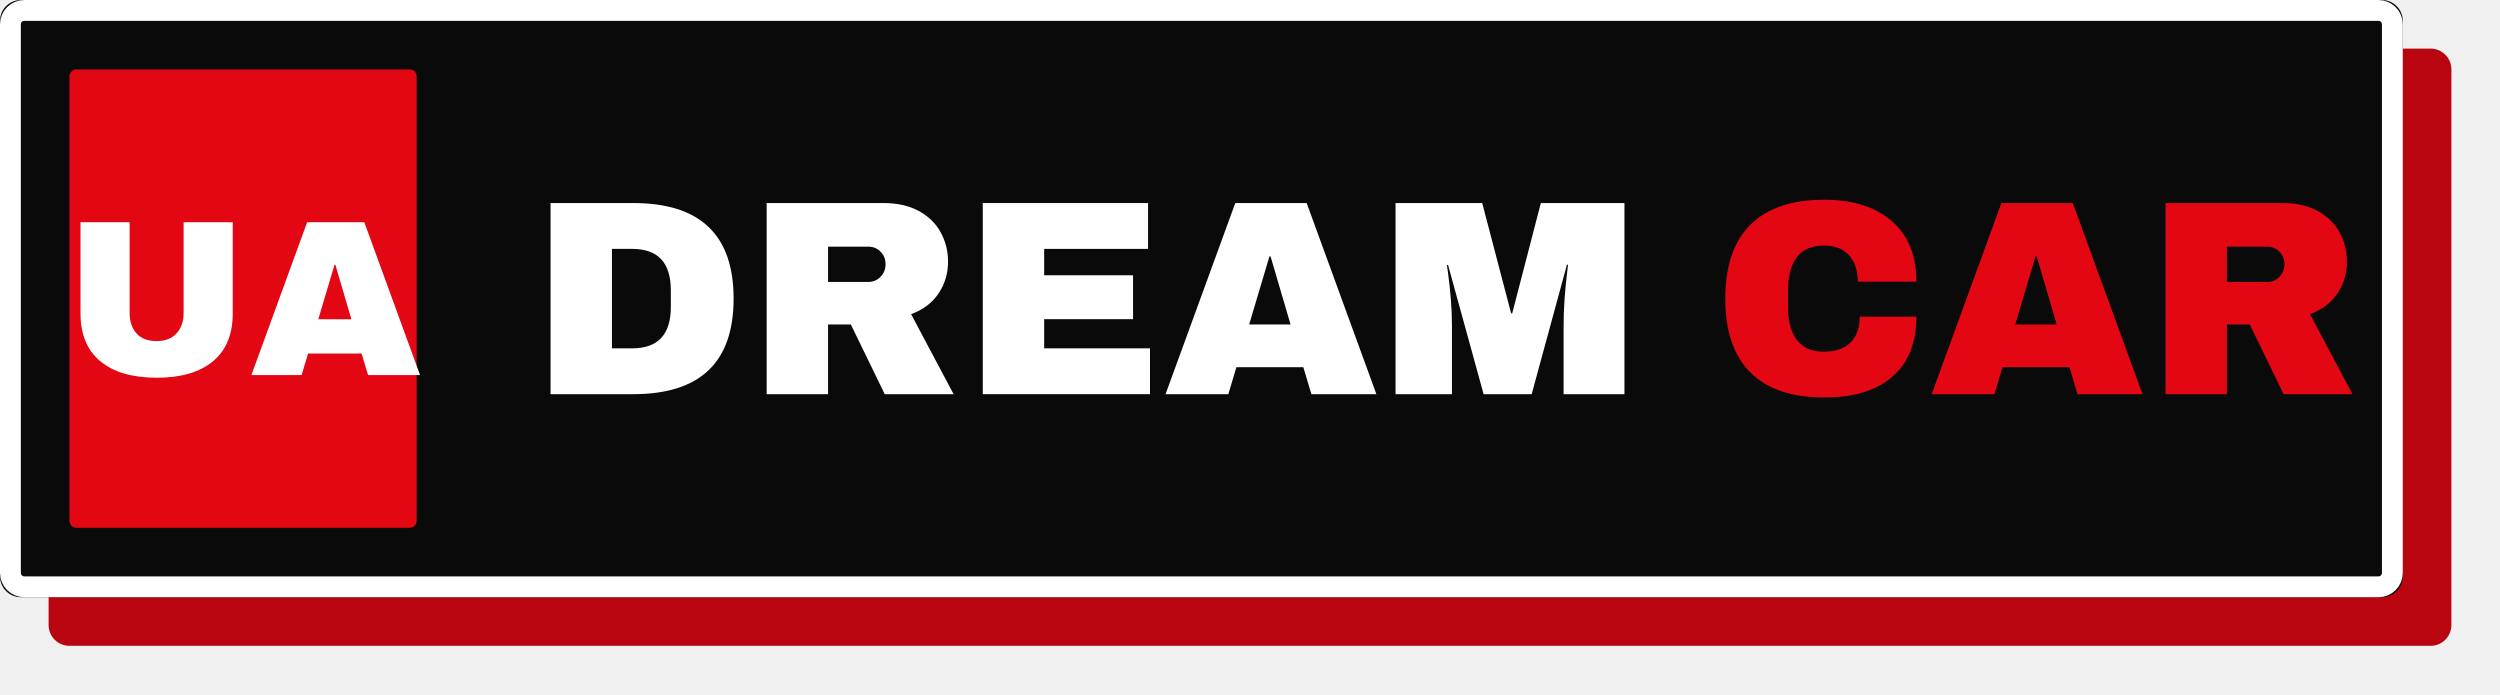
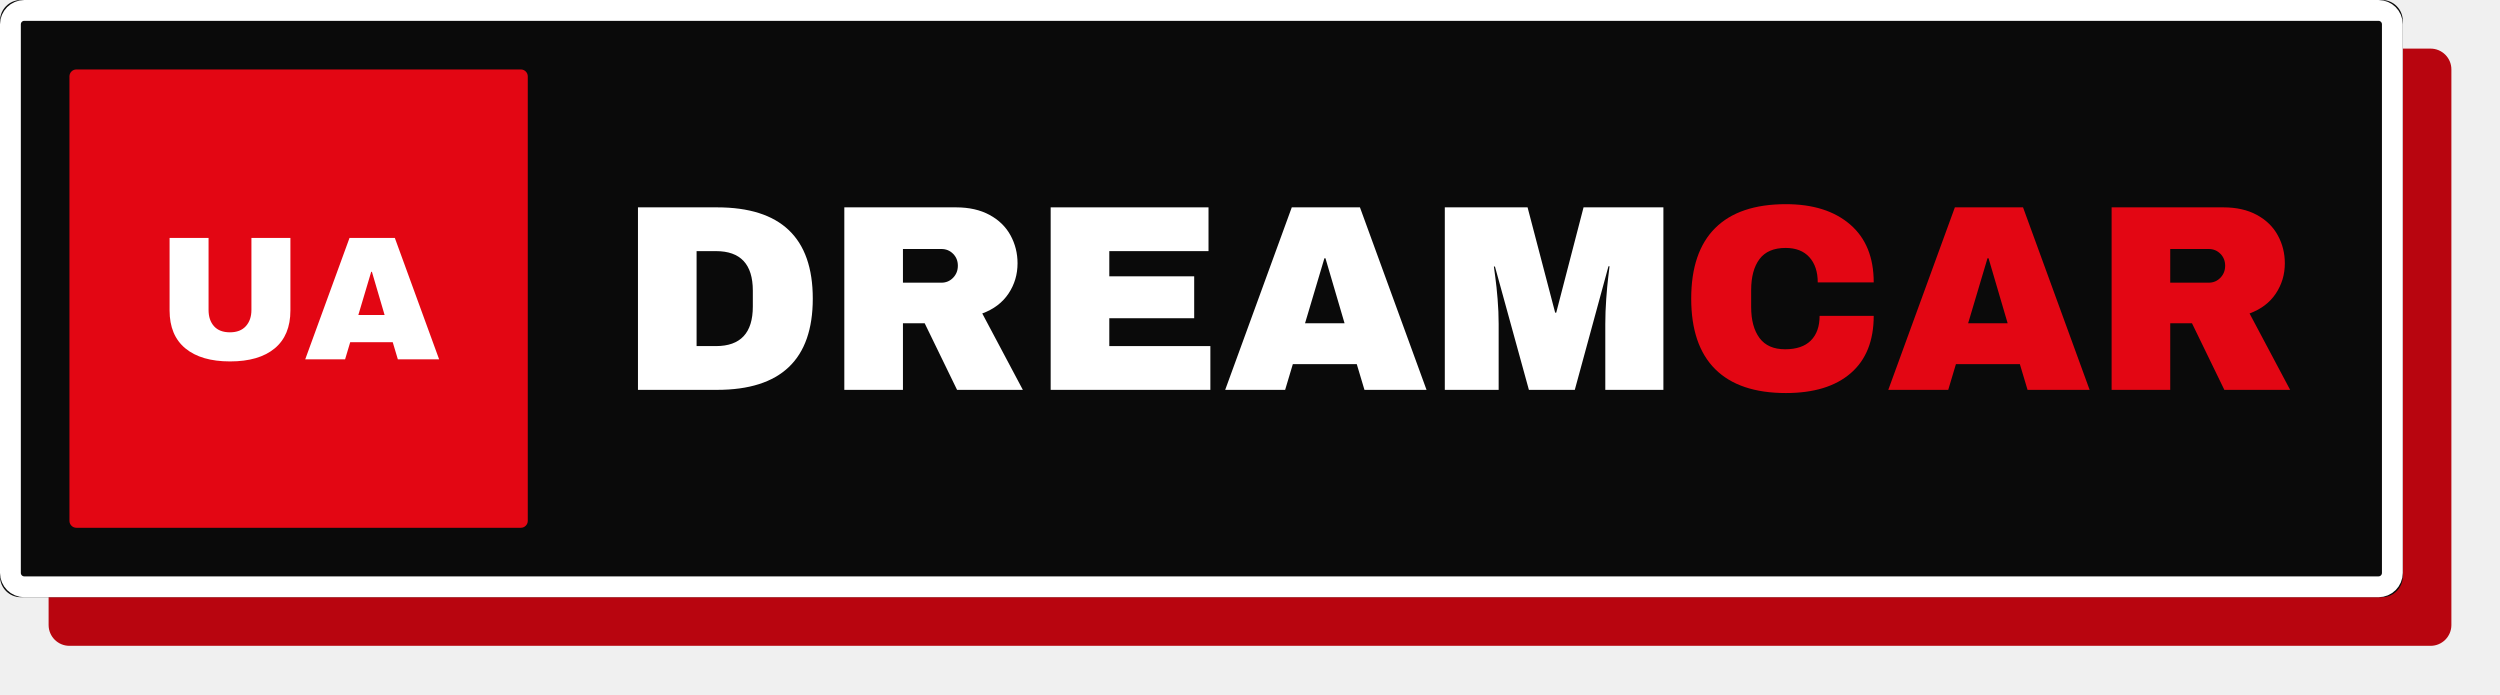
<svg xmlns="http://www.w3.org/2000/svg" viewBox="0 0 720 200" width="720" height="200" role="img" aria-label="DreamCar Racing Plate">
  <rect x="14" y="14" width="692" height="172" rx="6" fill="#B8050F" />
  <rect x="0" y="0" width="692" height="172" rx="6" fill="#0A0A0A" />
  <rect x="3" y="3" width="686" height="166" rx="4" fill="none" stroke="#FFFFFF" stroke-width="6" />
-   <rect x="20" y="20" width="100" height="132" rx="2" fill="#E30613" />
-   <path transform="translate(18.45 108.02) scale(0.064 -0.064)" d="M417 -12Q253 -12 163.5 62.0Q74 136 74 277V688H295V280Q295 222 326.0 187.5Q357 153 416 153Q475 153 506.5 188.0Q538 223 538 280V688H759V277Q759 136 670.0 62.0Q581 -12 417 -12Z" fill="#FFFFFF" />
-   <path transform="translate(71.76 108.02) scale(0.064 -0.064)" d="M535 0 506 97H265L236 0H10L261 688H518L769 0ZM311 251H460L388 496H384Z" fill="#FFFFFF" />
-   <path transform="translate(152.64 113.52) scale(0.08 -0.08)" d="M733 344Q733 0 372 0H74V688H372Q733 688 733 344ZM295 165H368Q507 165 507 314V374Q507 523 368 523H295Z" fill="#FFFFFF" />
-   <path transform="translate(214.88 113.52) scale(0.08 -0.08)" d="M594 288 747 0H499L377 251H295V0H74V688H495Q569 688 621.5 659.5Q674 631 700.5 582.5Q727 534 727 477Q727 414 693.0 363.0Q659 312 594 288ZM440 531H295V404H440Q466 404 484.0 422.5Q502 441 502 468Q502 495 484.0 513.0Q466 531 440 531Z" fill="#FFFFFF" />
-   <path transform="translate(277.12 113.52) scale(0.08 -0.08)" d="M74 688H669V523H295V428H615V270H295V165H676V0H74Z" fill="#FFFFFF" />
-   <path transform="translate(334.88 113.52) scale(0.08 -0.08)" d="M535 0 506 97H265L236 0H10L261 688H518L769 0ZM311 251H460L388 496H384Z" fill="#FFFFFF" />
-   <path transform="translate(397.12 113.52) scale(0.08 -0.08)" d="M665 0V248Q665 294 668.5 342.5Q672 391 676.0 424.0Q680 457 681 466H677L550 0H377L249 465H245Q246 456 250.5 423.5Q255 391 259.0 342.5Q263 294 263 248V0H60V688H372L476 291H480L583 688H884V0Z" fill="#FFFFFF" />
-   <path transform="translate(493.28 113.52) scale(0.08 -0.08)" d="M733 405H522Q522 465 490.5 500.0Q459 535 401 535Q334 535 302.5 493.0Q271 451 271 376V312Q271 238 302.5 195.5Q334 153 399 153Q463 153 496.0 186.0Q529 219 529 279H733Q733 138 646.5 63.0Q560 -12 402 -12Q226 -12 135.5 78.0Q45 168 45 344Q45 520 135.5 610.0Q226 700 402 700Q555 700 644.0 623.5Q733 547 733 405Z" fill="#E30613" />
-   <path transform="translate(555.52 113.52) scale(0.08 -0.08)" d="M535 0 506 97H265L236 0H10L261 688H518L769 0ZM311 251H460L388 496H384Z" fill="#E30613" />
-   <path transform="translate(617.76 113.52) scale(0.08 -0.08)" d="M594 288 747 0H499L377 251H295V0H74V688H495Q569 688 621.5 659.5Q674 631 700.5 582.5Q727 534 727 477Q727 414 693.0 363.0Q659 312 594 288ZM440 531H295V404H440Q466 404 484.0 422.5Q502 441 502 468Q502 495 484.0 513.0Q466 531 440 531Z" fill="#E30613" />
+   <rect x="20" y="20" width="132" height="132" rx="2" fill="#E30613" />
+   <path transform="translate(45.08 103.48) scale(0.0508 -0.0508)" d="M417 -12Q253 -12 163.5 62.0Q74 136 74 277V688H295V280Q295 222 326.0 187.5Q357 153 416 153Q475 153 506.5 188.0Q538 223 538 280V688H759V277Q759 136 670.0 62.0Q581 -12 417 -12Z" fill="#FFFFFF" />
+   <path transform="translate(87.40 103.48) scale(0.0508 -0.0508)" d="M535 0 506 97H265L236 0H10L261 688H518L769 0ZM311 251H460L388 496H384Z" fill="#FFFFFF" />
+   <path transform="translate(178.08 112.28) scale(0.0764 -0.0764)" d="M733 344Q733 0 372 0H74V688H372Q733 688 733 344ZM295 165H368Q507 165 507 314V374Q507 523 368 523H295Z" fill="#FFFFFF" />
+   <path transform="translate(237.51 112.28) scale(0.0764 -0.0764)" d="M594 288 747 0H499L377 251H295V0H74V688H495Q569 688 621.5 659.5Q674 631 700.5 582.5Q727 534 727 477Q727 414 693.0 363.0Q659 312 594 288ZM440 531H295V404H440Q466 404 484.0 422.5Q502 441 502 468Q502 495 484.0 513.0Q466 531 440 531Z" fill="#FFFFFF" />
+   <path transform="translate(296.94 112.28) scale(0.0764 -0.0764)" d="M74 688H669V523H295V428H615V270H295V165H676V0H74Z" fill="#FFFFFF" />
+   <path transform="translate(352.09 112.28) scale(0.0764 -0.0764)" d="M535 0 506 97H265L236 0H10L261 688H518L769 0ZM311 251H460L388 496H384Z" fill="#FFFFFF" />
+   <path transform="translate(411.52 112.28) scale(0.0764 -0.0764)" d="M665 0V248Q665 294 668.5 342.5Q672 391 676.0 424.0Q680 457 681 466H677L550 0H377L249 465H245Q246 456 250.5 423.5Q255 391 259.0 342.5Q263 294 263 248V0H60V688H372L476 291H480L583 688H884V0Z" fill="#FFFFFF" />
+   <path transform="translate(483.63 112.28) scale(0.0764 -0.0764)" d="M733 405H522Q522 465 490.5 500.0Q459 535 401 535Q334 535 302.5 493.0Q271 451 271 376V312Q271 238 302.5 195.5Q334 153 399 153Q463 153 496.0 186.0Q529 219 529 279H733Q733 138 646.5 63.0Q560 -12 402 -12Q226 -12 135.5 78.0Q45 168 45 344Q45 520 135.5 610.0Q226 700 402 700Q555 700 644.0 623.5Q733 547 733 405Z" fill="#E30613" />
+   <path transform="translate(543.06 112.28) scale(0.0764 -0.0764)" d="M535 0 506 97H265L236 0H10L261 688H518L769 0ZM311 251H460L388 496H384Z" fill="#E30613" />
+   <path transform="translate(602.49 112.28) scale(0.0764 -0.0764)" d="M594 288 747 0H499L377 251H295V0H74V688H495Q569 688 621.5 659.5Q674 631 700.5 582.5Q727 534 727 477Q727 414 693.0 363.0Q659 312 594 288ZM440 531H295V404H440Q466 404 484.0 422.5Q502 441 502 468Q502 495 484.0 513.0Q466 531 440 531Z" fill="#E30613" />
</svg>
